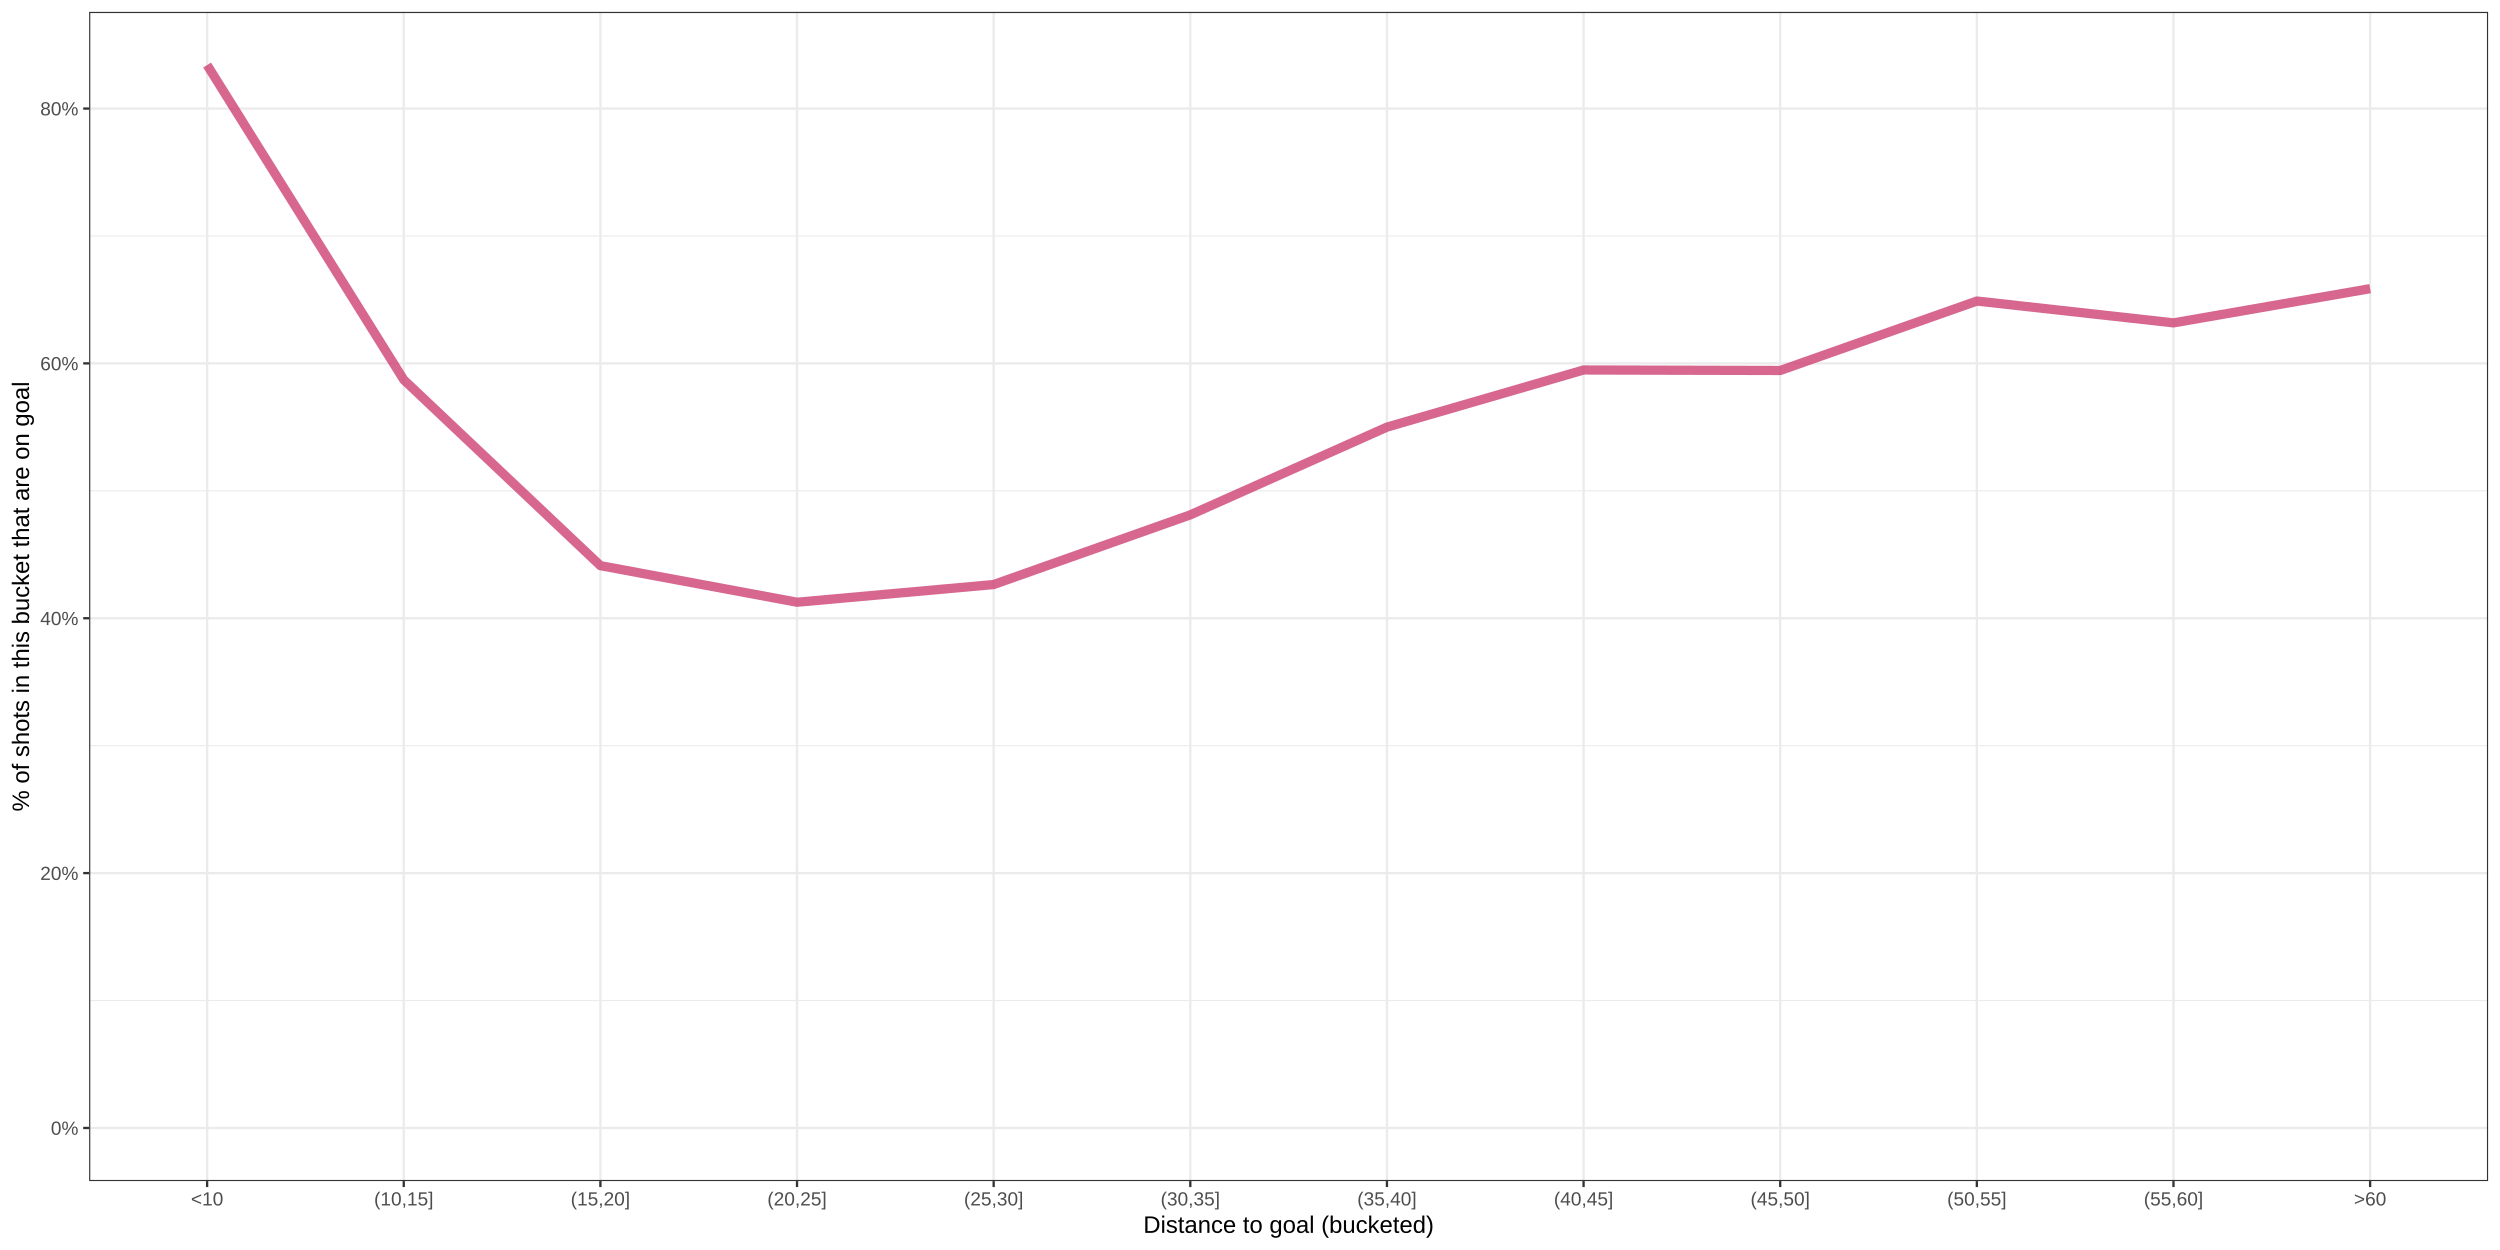
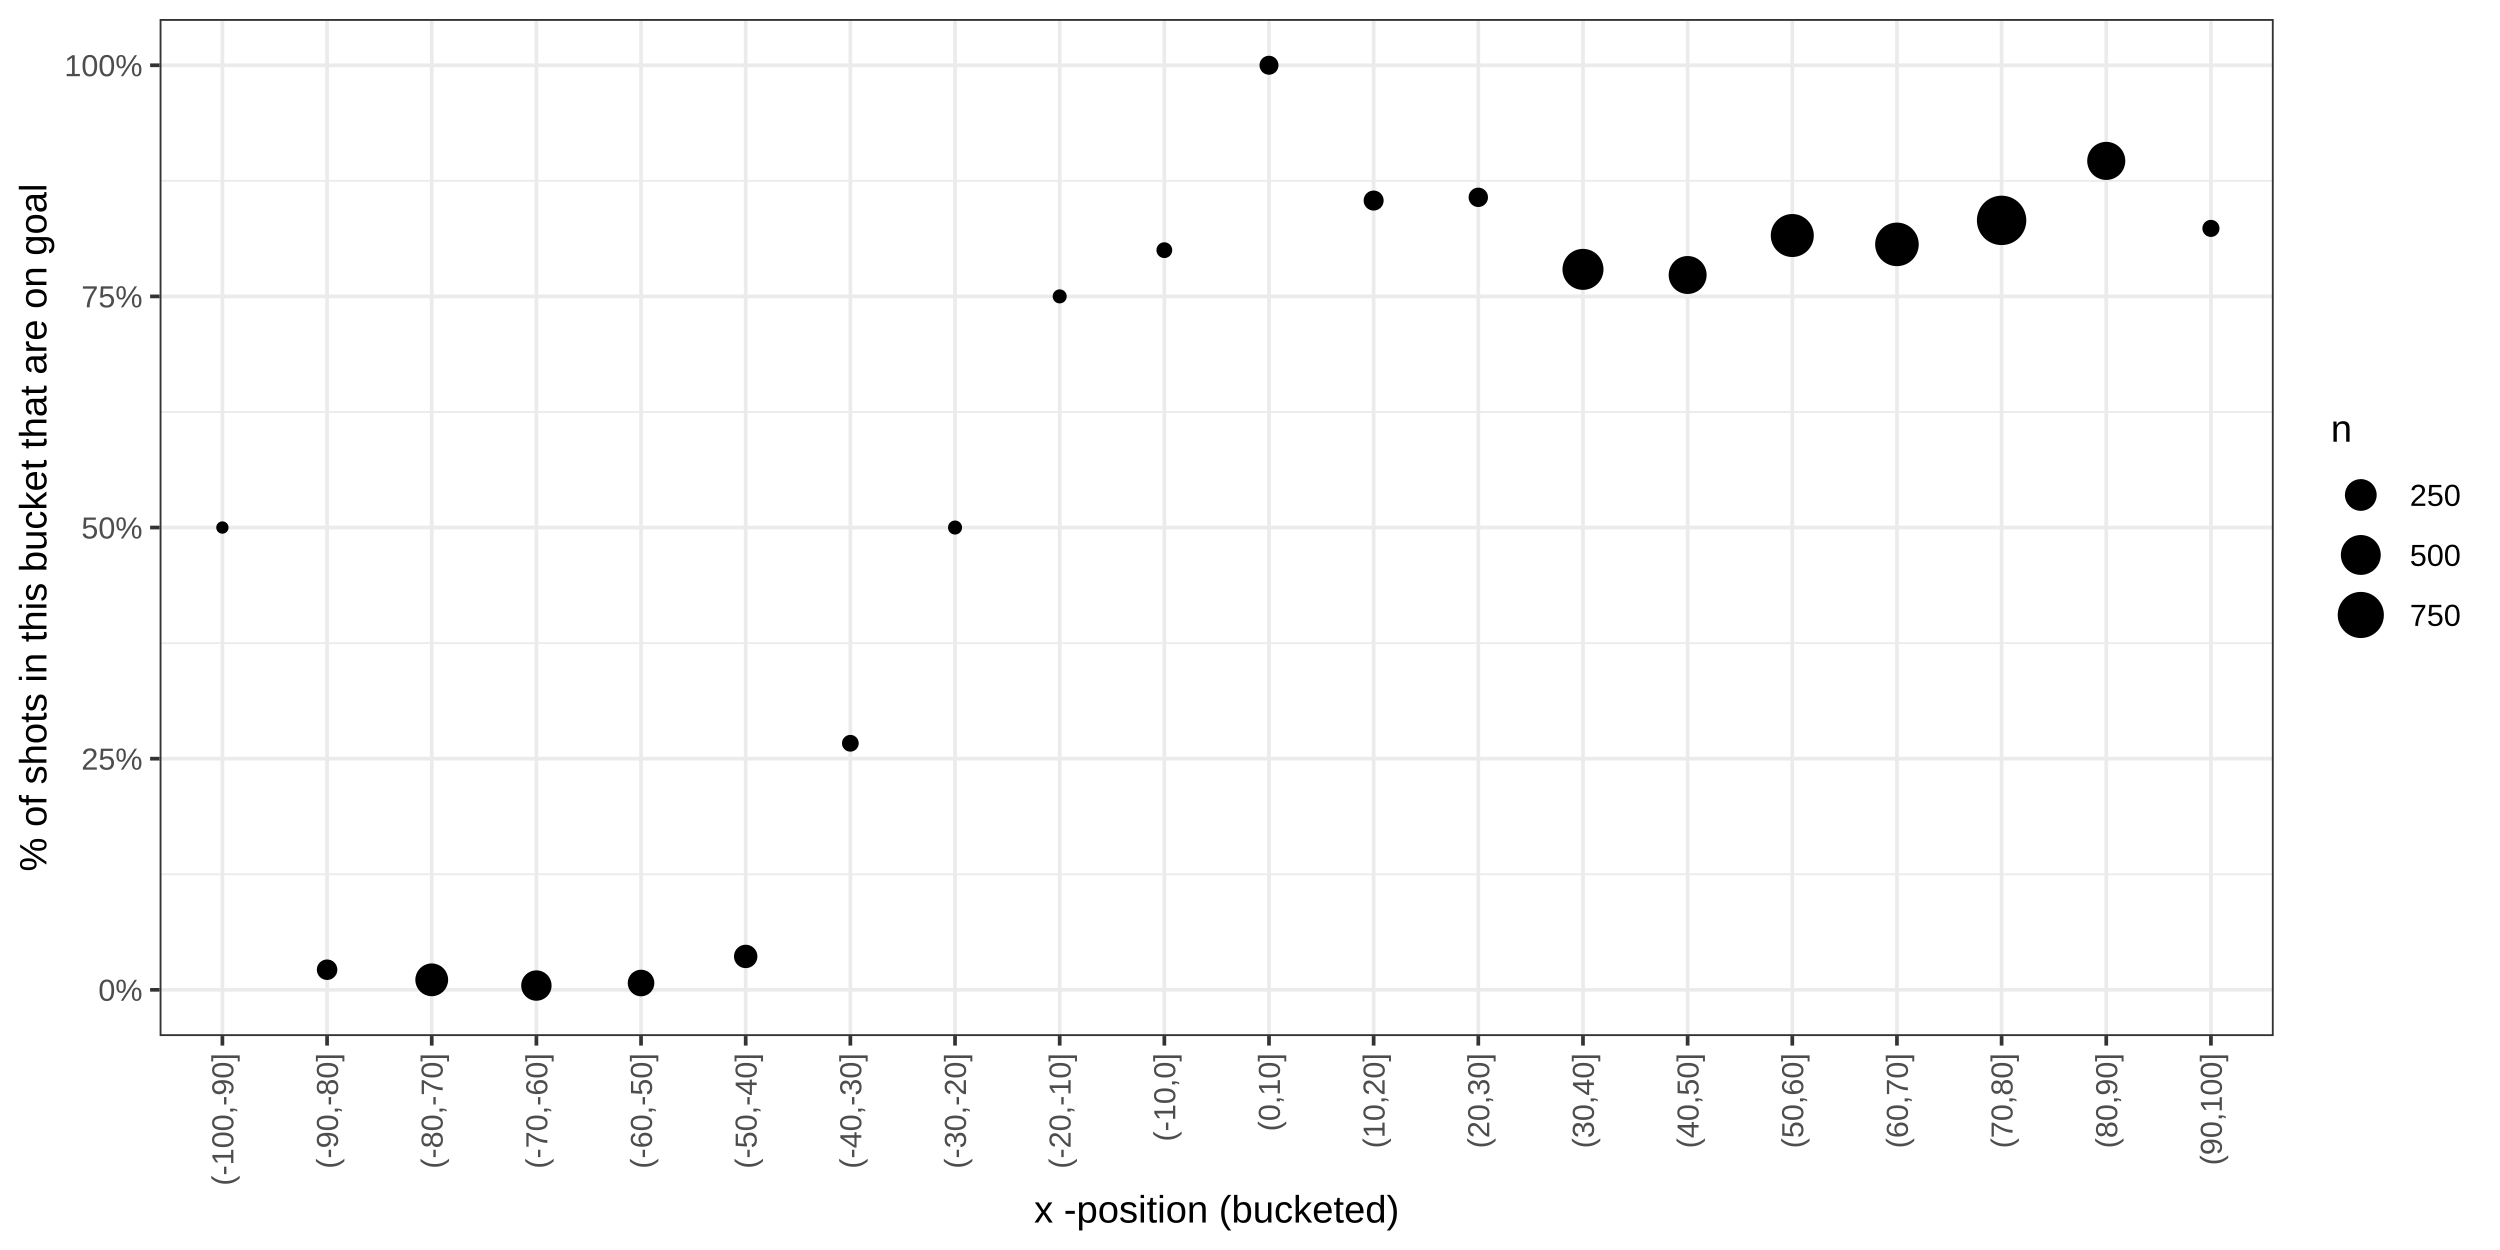
- <svg xmlns="http://www.w3.org/2000/svg" class="svglite" width="1152.00pt" height="576.00pt" viewBox="0 0 1152.00 576.00">
+ <svg xmlns="http://www.w3.org/2000/svg" class="svglite" width="720.00pt" height="360.00pt" viewBox="0 0 720.00 360.00">
  <defs>
    <style type="text/css">
    .svglite line, .svglite polyline, .svglite polygon, .svglite path, .svglite rect, .svglite circle {
      fill: none;
      stroke: #000000;
      stroke-linecap: round;
      stroke-linejoin: round;
      stroke-miterlimit: 10.00;
    }
    .svglite text {
      white-space: pre;
    }
  </style>
  </defs>
  <rect width="100%" height="100%" style="stroke: none; fill: #FFFFFF;" />
  <defs>
-     <clipPath id="cpMC4wMHwxMTUyLjAwfDAuMDB8NTc2LjAw">
-       <rect x="0.00" y="0.00" width="1152.00" height="576.00" />
+     <clipPath id="cpMC4wMHw3MjAuMDB8MC4wMHwzNjAuMDA=">
+       <rect x="0.00" y="0.00" width="720.00" height="360.00" />
    </clipPath>
  </defs>
-   <g clip-path="url(#cpMC4wMHwxMTUyLjAwfDAuMDB8NTc2LjAw)">
-     <rect x="0.00" y="0.00" width="1152.00" height="576.00" style="stroke-width: 1.07; stroke: #FFFFFF; fill: #FFFFFF;" />
+   <g clip-path="url(#cpMC4wMHw3MjAuMDB8MC4wMHwzNjAuMDA=)">
+     <rect x="0.00" y="0.00" width="720.00" height="360.00" style="stroke-width: 1.07; stroke: #FFFFFF; fill: #FFFFFF;" />
  </g>
  <defs>
-     <clipPath id="cpNDEuMDd8MTE0Ni41Mnw1LjQ4fDU0NC4yNQ==">
-       <rect x="41.07" y="5.48" width="1105.45" height="538.77" />
+     <clipPath id="cpNDUuOTd8NjU0LjgzfDUuNDh8Mjk4LjM5">
+       <rect x="45.97" y="5.48" width="608.86" height="292.91" />
    </clipPath>
  </defs>
-   <g clip-path="url(#cpNDEuMDd8MTE0Ni41Mnw1LjQ4fDU0NC4yNQ==)">
-     <rect x="41.07" y="5.48" width="1105.45" height="538.77" style="stroke-width: 1.07; stroke: none; fill: #FFFFFF;" />
-     <polyline points="41.07,461.04 1146.52,461.04 " style="stroke-width: 0.53; stroke: #EBEBEB; stroke-linecap: butt;" />
-     <polyline points="41.07,343.61 1146.52,343.61 " style="stroke-width: 0.53; stroke: #EBEBEB; stroke-linecap: butt;" />
-     <polyline points="41.07,226.17 1146.52,226.17 " style="stroke-width: 0.53; stroke: #EBEBEB; stroke-linecap: butt;" />
-     <polyline points="41.07,108.74 1146.52,108.74 " style="stroke-width: 0.53; stroke: #EBEBEB; stroke-linecap: butt;" />
-     <polyline points="41.07,519.76 1146.52,519.76 " style="stroke-width: 1.07; stroke: #EBEBEB; stroke-linecap: butt;" />
-     <polyline points="41.07,402.33 1146.52,402.33 " style="stroke-width: 1.07; stroke: #EBEBEB; stroke-linecap: butt;" />
-     <polyline points="41.07,284.89 1146.52,284.89 " style="stroke-width: 1.07; stroke: #EBEBEB; stroke-linecap: butt;" />
-     <polyline points="41.07,167.45 1146.52,167.45 " style="stroke-width: 1.07; stroke: #EBEBEB; stroke-linecap: butt;" />
-     <polyline points="41.07,50.02 1146.52,50.02 " style="stroke-width: 1.07; stroke: #EBEBEB; stroke-linecap: butt;" />
-     <polyline points="95.44,544.25 95.44,5.48 " style="stroke-width: 1.07; stroke: #EBEBEB; stroke-linecap: butt;" />
-     <polyline points="186.05,544.25 186.05,5.48 " style="stroke-width: 1.07; stroke: #EBEBEB; stroke-linecap: butt;" />
-     <polyline points="276.66,544.25 276.66,5.48 " style="stroke-width: 1.07; stroke: #EBEBEB; stroke-linecap: butt;" />
-     <polyline points="367.27,544.25 367.27,5.48 " style="stroke-width: 1.07; stroke: #EBEBEB; stroke-linecap: butt;" />
-     <polyline points="457.88,544.25 457.88,5.48 " style="stroke-width: 1.07; stroke: #EBEBEB; stroke-linecap: butt;" />
-     <polyline points="548.49,544.25 548.49,5.48 " style="stroke-width: 1.07; stroke: #EBEBEB; stroke-linecap: butt;" />
-     <polyline points="639.10,544.25 639.10,5.48 " style="stroke-width: 1.07; stroke: #EBEBEB; stroke-linecap: butt;" />
-     <polyline points="729.71,544.25 729.71,5.48 " style="stroke-width: 1.07; stroke: #EBEBEB; stroke-linecap: butt;" />
-     <polyline points="820.32,544.25 820.32,5.48 " style="stroke-width: 1.07; stroke: #EBEBEB; stroke-linecap: butt;" />
-     <polyline points="910.93,544.25 910.93,5.48 " style="stroke-width: 1.07; stroke: #EBEBEB; stroke-linecap: butt;" />
-     <polyline points="1001.54,544.25 1001.54,5.48 " style="stroke-width: 1.07; stroke: #EBEBEB; stroke-linecap: butt;" />
-     <polyline points="1092.15,544.25 1092.15,5.48 " style="stroke-width: 1.07; stroke: #EBEBEB; stroke-linecap: butt;" />
-     <polyline points="95.44,29.97 186.05,175.00 276.66,260.65 367.27,277.51 457.88,269.35 548.49,237.24 639.10,196.81 729.71,170.49 820.32,170.72 910.93,138.72 1001.54,148.78 1092.15,133.01 " style="stroke-width: 4.27; stroke: #CD4173; stroke-opacity: 0.80; stroke-linecap: butt;" />
-     <rect x="41.07" y="5.48" width="1105.45" height="538.77" style="stroke-width: 1.07; stroke: #333333;" />
+   <g clip-path="url(#cpNDUuOTd8NjU0LjgzfDUuNDh8Mjk4LjM5)">
+     <rect x="45.97" y="5.48" width="608.86" height="292.91" style="stroke-width: 1.07; stroke: none; fill: #FFFFFF;" />
+     <polyline points="45.97,251.79 654.83,251.79 " style="stroke-width: 0.53; stroke: #EBEBEB; stroke-linecap: butt;" />
+     <polyline points="45.97,185.22 654.83,185.22 " style="stroke-width: 0.53; stroke: #EBEBEB; stroke-linecap: butt;" />
+     <polyline points="45.97,118.65 654.83,118.65 " style="stroke-width: 0.53; stroke: #EBEBEB; stroke-linecap: butt;" />
+     <polyline points="45.97,52.08 654.83,52.08 " style="stroke-width: 0.53; stroke: #EBEBEB; stroke-linecap: butt;" />
+     <polyline points="45.97,285.07 654.83,285.07 " style="stroke-width: 1.07; stroke: #EBEBEB; stroke-linecap: butt;" />
+     <polyline points="45.97,218.50 654.83,218.50 " style="stroke-width: 1.07; stroke: #EBEBEB; stroke-linecap: butt;" />
+     <polyline points="45.97,151.93 654.83,151.93 " style="stroke-width: 1.07; stroke: #EBEBEB; stroke-linecap: butt;" />
+     <polyline points="45.97,85.36 654.83,85.36 " style="stroke-width: 1.07; stroke: #EBEBEB; stroke-linecap: butt;" />
+     <polyline points="45.97,18.79 654.83,18.79 " style="stroke-width: 1.07; stroke: #EBEBEB; stroke-linecap: butt;" />
+     <polyline points="64.05,298.39 64.05,5.48 " style="stroke-width: 1.07; stroke: #EBEBEB; stroke-linecap: butt;" />
+     <polyline points="94.20,298.39 94.20,5.48 " style="stroke-width: 1.07; stroke: #EBEBEB; stroke-linecap: butt;" />
+     <polyline points="124.34,298.39 124.34,5.48 " style="stroke-width: 1.07; stroke: #EBEBEB; stroke-linecap: butt;" />
+     <polyline points="154.48,298.39 154.48,5.48 " style="stroke-width: 1.07; stroke: #EBEBEB; stroke-linecap: butt;" />
+     <polyline points="184.62,298.39 184.62,5.48 " style="stroke-width: 1.07; stroke: #EBEBEB; stroke-linecap: butt;" />
+     <polyline points="214.76,298.39 214.76,5.48 " style="stroke-width: 1.07; stroke: #EBEBEB; stroke-linecap: butt;" />
+     <polyline points="244.90,298.39 244.90,5.48 " style="stroke-width: 1.07; stroke: #EBEBEB; stroke-linecap: butt;" />
+     <polyline points="275.05,298.39 275.05,5.48 " style="stroke-width: 1.07; stroke: #EBEBEB; stroke-linecap: butt;" />
+     <polyline points="305.19,298.39 305.19,5.48 " style="stroke-width: 1.07; stroke: #EBEBEB; stroke-linecap: butt;" />
+     <polyline points="335.33,298.39 335.33,5.48 " style="stroke-width: 1.07; stroke: #EBEBEB; stroke-linecap: butt;" />
+     <polyline points="365.47,298.39 365.47,5.48 " style="stroke-width: 1.07; stroke: #EBEBEB; stroke-linecap: butt;" />
+     <polyline points="395.61,298.39 395.61,5.48 " style="stroke-width: 1.07; stroke: #EBEBEB; stroke-linecap: butt;" />
+     <polyline points="425.75,298.39 425.75,5.48 " style="stroke-width: 1.07; stroke: #EBEBEB; stroke-linecap: butt;" />
+     <polyline points="455.90,298.39 455.90,5.48 " style="stroke-width: 1.07; stroke: #EBEBEB; stroke-linecap: butt;" />
+     <polyline points="486.04,298.39 486.04,5.48 " style="stroke-width: 1.07; stroke: #EBEBEB; stroke-linecap: butt;" />
+     <polyline points="516.18,298.39 516.18,5.48 " style="stroke-width: 1.07; stroke: #EBEBEB; stroke-linecap: butt;" />
+     <polyline points="546.32,298.39 546.32,5.48 " style="stroke-width: 1.07; stroke: #EBEBEB; stroke-linecap: butt;" />
+     <polyline points="576.46,298.39 576.46,5.48 " style="stroke-width: 1.07; stroke: #EBEBEB; stroke-linecap: butt;" />
+     <polyline points="606.60,298.39 606.60,5.48 " style="stroke-width: 1.07; stroke: #EBEBEB; stroke-linecap: butt;" />
+     <polyline points="636.75,298.39 636.75,5.48 " style="stroke-width: 1.07; stroke: #EBEBEB; stroke-linecap: butt;" />
+     <circle cx="64.05" cy="151.93" r="1.42" style="stroke-width: 0.71; fill: #000000;" />
+     <circle cx="94.20" cy="279.28" r="2.60" style="stroke-width: 0.71; fill: #000000;" />
+     <circle cx="124.34" cy="282.19" r="4.37" style="stroke-width: 0.71; fill: #000000;" />
+     <circle cx="154.48" cy="283.84" r="4.03" style="stroke-width: 0.71; fill: #000000;" />
+     <circle cx="184.62" cy="283.11" r="3.48" style="stroke-width: 0.71; fill: #000000;" />
+     <circle cx="214.76" cy="275.45" r="3.02" style="stroke-width: 0.71; fill: #000000;" />
+     <circle cx="244.90" cy="214.06" r="2.06" style="stroke-width: 0.71; fill: #000000;" />
+     <circle cx="275.05" cy="151.93" r="1.67" style="stroke-width: 0.71; fill: #000000;" />
+     <circle cx="305.19" cy="85.36" r="1.67" style="stroke-width: 0.71; fill: #000000;" />
+     <circle cx="335.33" cy="72.05" r="1.92" style="stroke-width: 0.71; fill: #000000;" />
+     <circle cx="365.47" cy="18.79" r="2.38" style="stroke-width: 0.71; fill: #000000;" />
+     <circle cx="395.61" cy="57.76" r="2.53" style="stroke-width: 0.71; fill: #000000;" />
+     <circle cx="425.75" cy="56.83" r="2.44" style="stroke-width: 0.71; fill: #000000;" />
+     <circle cx="455.90" cy="77.58" r="5.55" style="stroke-width: 0.71; fill: #000000;" />
+     <circle cx="486.04" cy="79.20" r="5.11" style="stroke-width: 0.71; fill: #000000;" />
+     <circle cx="516.18" cy="67.83" r="5.84" style="stroke-width: 0.71; fill: #000000;" />
+     <circle cx="546.32" cy="70.38" r="5.92" style="stroke-width: 0.71; fill: #000000;" />
+     <circle cx="576.46" cy="63.47" r="6.76" style="stroke-width: 0.71; fill: #000000;" />
+     <circle cx="606.60" cy="46.34" r="5.13" style="stroke-width: 0.71; fill: #000000;" />
+     <circle cx="636.75" cy="65.78" r="2.11" style="stroke-width: 0.71; fill: #000000;" />
+     <rect x="45.97" y="5.48" width="608.86" height="292.91" style="stroke-width: 1.07; stroke: #333333;" />
  </g>
-   <g clip-path="url(#cpMC4wMHwxMTUyLjAwfDAuMDB8NTc2LjAw)">
-     <text x="36.14" y="522.91" text-anchor="end" style="font-size: 8.80px;fill: #4D4D4D; font-family: &quot;Arial&quot;;" textLength="12.72px" lengthAdjust="spacingAndGlyphs">0%</text>
-     <text x="36.14" y="405.48" text-anchor="end" style="font-size: 8.80px;fill: #4D4D4D; font-family: &quot;Arial&quot;;" textLength="17.61px" lengthAdjust="spacingAndGlyphs">20%</text>
-     <text x="36.14" y="288.04" text-anchor="end" style="font-size: 8.80px;fill: #4D4D4D; font-family: &quot;Arial&quot;;" textLength="17.61px" lengthAdjust="spacingAndGlyphs">40%</text>
-     <text x="36.14" y="170.61" text-anchor="end" style="font-size: 8.80px;fill: #4D4D4D; font-family: &quot;Arial&quot;;" textLength="17.61px" lengthAdjust="spacingAndGlyphs">60%</text>
-     <text x="36.14" y="53.17" text-anchor="end" style="font-size: 8.80px;fill: #4D4D4D; font-family: &quot;Arial&quot;;" textLength="17.61px" lengthAdjust="spacingAndGlyphs">80%</text>
-     <polyline points="38.33,519.76 41.07,519.76 " style="stroke-width: 1.07; stroke: #333333; stroke-linecap: butt;" />
-     <polyline points="38.33,402.33 41.07,402.33 " style="stroke-width: 1.07; stroke: #333333; stroke-linecap: butt;" />
-     <polyline points="38.33,284.89 41.07,284.89 " style="stroke-width: 1.07; stroke: #333333; stroke-linecap: butt;" />
-     <polyline points="38.33,167.45 41.07,167.45 " style="stroke-width: 1.07; stroke: #333333; stroke-linecap: butt;" />
-     <polyline points="38.33,50.02 41.07,50.02 " style="stroke-width: 1.07; stroke: #333333; stroke-linecap: butt;" />
-     <polyline points="95.44,546.99 95.44,544.25 " style="stroke-width: 1.07; stroke: #333333; stroke-linecap: butt;" />
-     <polyline points="186.05,546.99 186.05,544.25 " style="stroke-width: 1.07; stroke: #333333; stroke-linecap: butt;" />
-     <polyline points="276.66,546.99 276.66,544.25 " style="stroke-width: 1.07; stroke: #333333; stroke-linecap: butt;" />
-     <polyline points="367.27,546.99 367.27,544.25 " style="stroke-width: 1.07; stroke: #333333; stroke-linecap: butt;" />
-     <polyline points="457.88,546.99 457.88,544.25 " style="stroke-width: 1.07; stroke: #333333; stroke-linecap: butt;" />
-     <polyline points="548.49,546.99 548.49,544.25 " style="stroke-width: 1.07; stroke: #333333; stroke-linecap: butt;" />
-     <polyline points="639.10,546.99 639.10,544.25 " style="stroke-width: 1.07; stroke: #333333; stroke-linecap: butt;" />
-     <polyline points="729.71,546.99 729.71,544.25 " style="stroke-width: 1.07; stroke: #333333; stroke-linecap: butt;" />
-     <polyline points="820.32,546.99 820.32,544.25 " style="stroke-width: 1.07; stroke: #333333; stroke-linecap: butt;" />
-     <polyline points="910.93,546.99 910.93,544.25 " style="stroke-width: 1.07; stroke: #333333; stroke-linecap: butt;" />
-     <polyline points="1001.54,546.99 1001.54,544.25 " style="stroke-width: 1.07; stroke: #333333; stroke-linecap: butt;" />
-     <polyline points="1092.15,546.99 1092.15,544.25 " style="stroke-width: 1.07; stroke: #333333; stroke-linecap: butt;" />
-     <text x="95.44" y="555.49" text-anchor="middle" style="font-size: 8.80px;fill: #4D4D4D; font-family: &quot;Arial&quot;;" textLength="14.93px" lengthAdjust="spacingAndGlyphs">&lt;10</text>
-     <text x="186.05" y="555.49" text-anchor="middle" style="font-size: 8.80px;fill: #4D4D4D; font-family: &quot;Arial&quot;;" textLength="27.40px" lengthAdjust="spacingAndGlyphs">(10,15]</text>
-     <text x="276.66" y="555.49" text-anchor="middle" style="font-size: 8.80px;fill: #4D4D4D; font-family: &quot;Arial&quot;;" textLength="27.40px" lengthAdjust="spacingAndGlyphs">(15,20]</text>
-     <text x="367.27" y="555.49" text-anchor="middle" style="font-size: 8.80px;fill: #4D4D4D; font-family: &quot;Arial&quot;;" textLength="27.40px" lengthAdjust="spacingAndGlyphs">(20,25]</text>
-     <text x="457.88" y="555.49" text-anchor="middle" style="font-size: 8.80px;fill: #4D4D4D; font-family: &quot;Arial&quot;;" textLength="27.40px" lengthAdjust="spacingAndGlyphs">(25,30]</text>
-     <text x="548.49" y="555.49" text-anchor="middle" style="font-size: 8.80px;fill: #4D4D4D; font-family: &quot;Arial&quot;;" textLength="27.40px" lengthAdjust="spacingAndGlyphs">(30,35]</text>
-     <text x="639.10" y="555.49" text-anchor="middle" style="font-size: 8.80px;fill: #4D4D4D; font-family: &quot;Arial&quot;;" textLength="27.40px" lengthAdjust="spacingAndGlyphs">(35,40]</text>
-     <text x="729.71" y="555.49" text-anchor="middle" style="font-size: 8.80px;fill: #4D4D4D; font-family: &quot;Arial&quot;;" textLength="27.40px" lengthAdjust="spacingAndGlyphs">(40,45]</text>
-     <text x="820.32" y="555.49" text-anchor="middle" style="font-size: 8.80px;fill: #4D4D4D; font-family: &quot;Arial&quot;;" textLength="27.40px" lengthAdjust="spacingAndGlyphs">(45,50]</text>
-     <text x="910.93" y="555.49" text-anchor="middle" style="font-size: 8.80px;fill: #4D4D4D; font-family: &quot;Arial&quot;;" textLength="27.40px" lengthAdjust="spacingAndGlyphs">(50,55]</text>
-     <text x="1001.54" y="555.49" text-anchor="middle" style="font-size: 8.80px;fill: #4D4D4D; font-family: &quot;Arial&quot;;" textLength="27.40px" lengthAdjust="spacingAndGlyphs">(55,60]</text>
-     <text x="1092.15" y="555.49" text-anchor="middle" style="font-size: 8.80px;fill: #4D4D4D; font-family: &quot;Arial&quot;;" textLength="14.93px" lengthAdjust="spacingAndGlyphs">&gt;60</text>
-     <text x="593.80" y="568.10" text-anchor="middle" style="font-size: 11.00px; font-family: &quot;Arial&quot;;" textLength="133.91px" lengthAdjust="spacingAndGlyphs">Distance to goal (bucketed)</text>
-     <text transform="translate(13.37,274.87) rotate(-90)" text-anchor="middle" style="font-size: 11.00px; font-family: &quot;Arial&quot;;" textLength="198.10px" lengthAdjust="spacingAndGlyphs">% of shots in this bucket that are on goal</text>
+   <g clip-path="url(#cpMC4wMHw3MjAuMDB8MC4wMHwzNjAuMDA=)">
+     <text x="41.04" y="288.23" text-anchor="end" style="font-size: 8.80px;fill: #4D4D4D; font-family: &quot;Arial&quot;;" textLength="12.72px" lengthAdjust="spacingAndGlyphs">0%</text>
+     <text x="41.04" y="221.66" text-anchor="end" style="font-size: 8.80px;fill: #4D4D4D; font-family: &quot;Arial&quot;;" textLength="17.61px" lengthAdjust="spacingAndGlyphs">25%</text>
+     <text x="41.04" y="155.09" text-anchor="end" style="font-size: 8.80px;fill: #4D4D4D; font-family: &quot;Arial&quot;;" textLength="17.61px" lengthAdjust="spacingAndGlyphs">50%</text>
+     <text x="41.04" y="88.52" text-anchor="end" style="font-size: 8.80px;fill: #4D4D4D; font-family: &quot;Arial&quot;;" textLength="17.61px" lengthAdjust="spacingAndGlyphs">75%</text>
+     <text x="41.04" y="21.95" text-anchor="end" style="font-size: 8.80px;fill: #4D4D4D; font-family: &quot;Arial&quot;;" textLength="22.51px" lengthAdjust="spacingAndGlyphs">100%</text>
+     <polyline points="43.23,285.07 45.97,285.07 " style="stroke-width: 1.07; stroke: #333333; stroke-linecap: butt;" />
+     <polyline points="43.23,218.50 45.97,218.50 " style="stroke-width: 1.07; stroke: #333333; stroke-linecap: butt;" />
+     <polyline points="43.23,151.93 45.97,151.93 " style="stroke-width: 1.07; stroke: #333333; stroke-linecap: butt;" />
+     <polyline points="43.23,85.36 45.97,85.36 " style="stroke-width: 1.07; stroke: #333333; stroke-linecap: butt;" />
+     <polyline points="43.23,18.79 45.97,18.79 " style="stroke-width: 1.07; stroke: #333333; stroke-linecap: butt;" />
+     <polyline points="64.05,301.13 64.05,298.39 " style="stroke-width: 1.07; stroke: #333333; stroke-linecap: butt;" />
+     <polyline points="94.20,301.13 94.20,298.39 " style="stroke-width: 1.07; stroke: #333333; stroke-linecap: butt;" />
+     <polyline points="124.34,301.13 124.34,298.39 " style="stroke-width: 1.07; stroke: #333333; stroke-linecap: butt;" />
+     <polyline points="154.48,301.13 154.48,298.39 " style="stroke-width: 1.07; stroke: #333333; stroke-linecap: butt;" />
+     <polyline points="184.62,301.13 184.62,298.39 " style="stroke-width: 1.07; stroke: #333333; stroke-linecap: butt;" />
+     <polyline points="214.76,301.13 214.76,298.39 " style="stroke-width: 1.07; stroke: #333333; stroke-linecap: butt;" />
+     <polyline points="244.90,301.13 244.90,298.39 " style="stroke-width: 1.07; stroke: #333333; stroke-linecap: butt;" />
+     <polyline points="275.05,301.13 275.05,298.39 " style="stroke-width: 1.07; stroke: #333333; stroke-linecap: butt;" />
+     <polyline points="305.19,301.13 305.19,298.39 " style="stroke-width: 1.07; stroke: #333333; stroke-linecap: butt;" />
+     <polyline points="335.33,301.13 335.33,298.39 " style="stroke-width: 1.07; stroke: #333333; stroke-linecap: butt;" />
+     <polyline points="365.47,301.13 365.47,298.39 " style="stroke-width: 1.07; stroke: #333333; stroke-linecap: butt;" />
+     <polyline points="395.61,301.13 395.61,298.39 " style="stroke-width: 1.07; stroke: #333333; stroke-linecap: butt;" />
+     <polyline points="425.75,301.13 425.75,298.39 " style="stroke-width: 1.07; stroke: #333333; stroke-linecap: butt;" />
+     <polyline points="455.90,301.13 455.90,298.39 " style="stroke-width: 1.07; stroke: #333333; stroke-linecap: butt;" />
+     <polyline points="486.04,301.13 486.04,298.39 " style="stroke-width: 1.07; stroke: #333333; stroke-linecap: butt;" />
+     <polyline points="516.18,301.13 516.18,298.39 " style="stroke-width: 1.07; stroke: #333333; stroke-linecap: butt;" />
+     <polyline points="546.32,301.13 546.32,298.39 " style="stroke-width: 1.07; stroke: #333333; stroke-linecap: butt;" />
+     <polyline points="576.46,301.13 576.46,298.39 " style="stroke-width: 1.07; stroke: #333333; stroke-linecap: butt;" />
+     <polyline points="606.60,301.13 606.60,298.39 " style="stroke-width: 1.07; stroke: #333333; stroke-linecap: butt;" />
+     <polyline points="636.75,301.13 636.75,298.39 " style="stroke-width: 1.07; stroke: #333333; stroke-linecap: butt;" />
+     <text transform="translate(67.21,303.32) rotate(-90)" text-anchor="end" style="font-size: 8.80px;fill: #4D4D4D; font-family: &quot;Arial&quot;;" textLength="38.15px" lengthAdjust="spacingAndGlyphs">(-100,-90]</text>
+     <text transform="translate(97.35,303.32) rotate(-90)" text-anchor="end" style="font-size: 8.80px;fill: #4D4D4D; font-family: &quot;Arial&quot;;" textLength="33.26px" lengthAdjust="spacingAndGlyphs">(-90,-80]</text>
+     <text transform="translate(127.49,303.32) rotate(-90)" text-anchor="end" style="font-size: 8.80px;fill: #4D4D4D; font-family: &quot;Arial&quot;;" textLength="33.26px" lengthAdjust="spacingAndGlyphs">(-80,-70]</text>
+     <text transform="translate(157.63,303.32) rotate(-90)" text-anchor="end" style="font-size: 8.80px;fill: #4D4D4D; font-family: &quot;Arial&quot;;" textLength="33.26px" lengthAdjust="spacingAndGlyphs">(-70,-60]</text>
+     <text transform="translate(187.77,303.32) rotate(-90)" text-anchor="end" style="font-size: 8.80px;fill: #4D4D4D; font-family: &quot;Arial&quot;;" textLength="33.26px" lengthAdjust="spacingAndGlyphs">(-60,-50]</text>
+     <text transform="translate(217.92,303.32) rotate(-90)" text-anchor="end" style="font-size: 8.80px;fill: #4D4D4D; font-family: &quot;Arial&quot;;" textLength="33.26px" lengthAdjust="spacingAndGlyphs">(-50,-40]</text>
+     <text transform="translate(248.06,303.32) rotate(-90)" text-anchor="end" style="font-size: 8.80px;fill: #4D4D4D; font-family: &quot;Arial&quot;;" textLength="33.26px" lengthAdjust="spacingAndGlyphs">(-40,-30]</text>
+     <text transform="translate(278.20,303.32) rotate(-90)" text-anchor="end" style="font-size: 8.80px;fill: #4D4D4D; font-family: &quot;Arial&quot;;" textLength="33.26px" lengthAdjust="spacingAndGlyphs">(-30,-20]</text>
+     <text transform="translate(308.34,303.32) rotate(-90)" text-anchor="end" style="font-size: 8.80px;fill: #4D4D4D; font-family: &quot;Arial&quot;;" textLength="33.26px" lengthAdjust="spacingAndGlyphs">(-20,-10]</text>
+     <text transform="translate(338.48,303.32) rotate(-90)" text-anchor="end" style="font-size: 8.80px;fill: #4D4D4D; font-family: &quot;Arial&quot;;" textLength="25.43px" lengthAdjust="spacingAndGlyphs">(-10,0]</text>
+     <text transform="translate(368.62,303.32) rotate(-90)" text-anchor="end" style="font-size: 8.80px;fill: #4D4D4D; font-family: &quot;Arial&quot;;" textLength="22.50px" lengthAdjust="spacingAndGlyphs">(0,10]</text>
+     <text transform="translate(398.77,303.32) rotate(-90)" text-anchor="end" style="font-size: 8.80px;fill: #4D4D4D; font-family: &quot;Arial&quot;;" textLength="27.40px" lengthAdjust="spacingAndGlyphs">(10,20]</text>
+     <text transform="translate(428.91,303.32) rotate(-90)" text-anchor="end" style="font-size: 8.80px;fill: #4D4D4D; font-family: &quot;Arial&quot;;" textLength="27.40px" lengthAdjust="spacingAndGlyphs">(20,30]</text>
+     <text transform="translate(459.05,303.32) rotate(-90)" text-anchor="end" style="font-size: 8.80px;fill: #4D4D4D; font-family: &quot;Arial&quot;;" textLength="27.40px" lengthAdjust="spacingAndGlyphs">(30,40]</text>
+     <text transform="translate(489.19,303.32) rotate(-90)" text-anchor="end" style="font-size: 8.80px;fill: #4D4D4D; font-family: &quot;Arial&quot;;" textLength="27.40px" lengthAdjust="spacingAndGlyphs">(40,50]</text>
+     <text transform="translate(519.33,303.32) rotate(-90)" text-anchor="end" style="font-size: 8.80px;fill: #4D4D4D; font-family: &quot;Arial&quot;;" textLength="27.40px" lengthAdjust="spacingAndGlyphs">(50,60]</text>
+     <text transform="translate(549.47,303.32) rotate(-90)" text-anchor="end" style="font-size: 8.80px;fill: #4D4D4D; font-family: &quot;Arial&quot;;" textLength="27.40px" lengthAdjust="spacingAndGlyphs">(60,70]</text>
+     <text transform="translate(579.62,303.32) rotate(-90)" text-anchor="end" style="font-size: 8.80px;fill: #4D4D4D; font-family: &quot;Arial&quot;;" textLength="27.40px" lengthAdjust="spacingAndGlyphs">(70,80]</text>
+     <text transform="translate(609.76,303.32) rotate(-90)" text-anchor="end" style="font-size: 8.80px;fill: #4D4D4D; font-family: &quot;Arial&quot;;" textLength="27.40px" lengthAdjust="spacingAndGlyphs">(80,90]</text>
+     <text transform="translate(639.90,303.32) rotate(-90)" text-anchor="end" style="font-size: 8.80px;fill: #4D4D4D; font-family: &quot;Arial&quot;;" textLength="32.29px" lengthAdjust="spacingAndGlyphs">(90,100]</text>
+     <text x="350.40" y="352.10" text-anchor="middle" style="font-size: 11.00px; font-family: &quot;Arial&quot;;" textLength="105.17px" lengthAdjust="spacingAndGlyphs">x -position (bucketed)</text>
+     <text transform="translate(13.37,151.93) rotate(-90)" text-anchor="middle" style="font-size: 11.00px; font-family: &quot;Arial&quot;;" textLength="198.10px" lengthAdjust="spacingAndGlyphs">% of shots in this bucket that are on goal</text>
+     <rect x="665.79" y="112.63" width="48.73" height="78.60" style="stroke-width: 1.07; stroke: none; fill: #FFFFFF;" />
+     <text x="671.27" y="127.22" style="font-size: 11.00px; font-family: &quot;Arial&quot;;" textLength="6.12px" lengthAdjust="spacingAndGlyphs">n</text>
+     <rect x="671.27" y="133.91" width="17.28" height="17.28" style="stroke-width: 1.07; stroke: none; fill: #FFFFFF;" />
+     <circle cx="679.91" cy="142.55" r="4.22" style="stroke-width: 0.71; fill: #000000;" />
+     <rect x="671.27" y="151.19" width="17.28" height="17.28" style="stroke-width: 1.07; stroke: none; fill: #FFFFFF;" />
+     <circle cx="679.91" cy="159.83" r="5.39" style="stroke-width: 0.71; fill: #000000;" />
+     <rect x="671.27" y="168.47" width="17.28" height="17.28" style="stroke-width: 1.07; stroke: none; fill: #FFFFFF;" />
+     <circle cx="679.91" cy="177.11" r="6.29" style="stroke-width: 0.71; fill: #000000;" />
+     <text x="694.03" y="145.70" style="font-size: 8.80px; font-family: &quot;Arial&quot;;" textLength="14.69px" lengthAdjust="spacingAndGlyphs">250</text>
+     <text x="694.03" y="162.98" style="font-size: 8.80px; font-family: &quot;Arial&quot;;" textLength="14.69px" lengthAdjust="spacingAndGlyphs">500</text>
+     <text x="694.03" y="180.26" style="font-size: 8.80px; font-family: &quot;Arial&quot;;" textLength="14.69px" lengthAdjust="spacingAndGlyphs">750</text>
  </g>
</svg>
